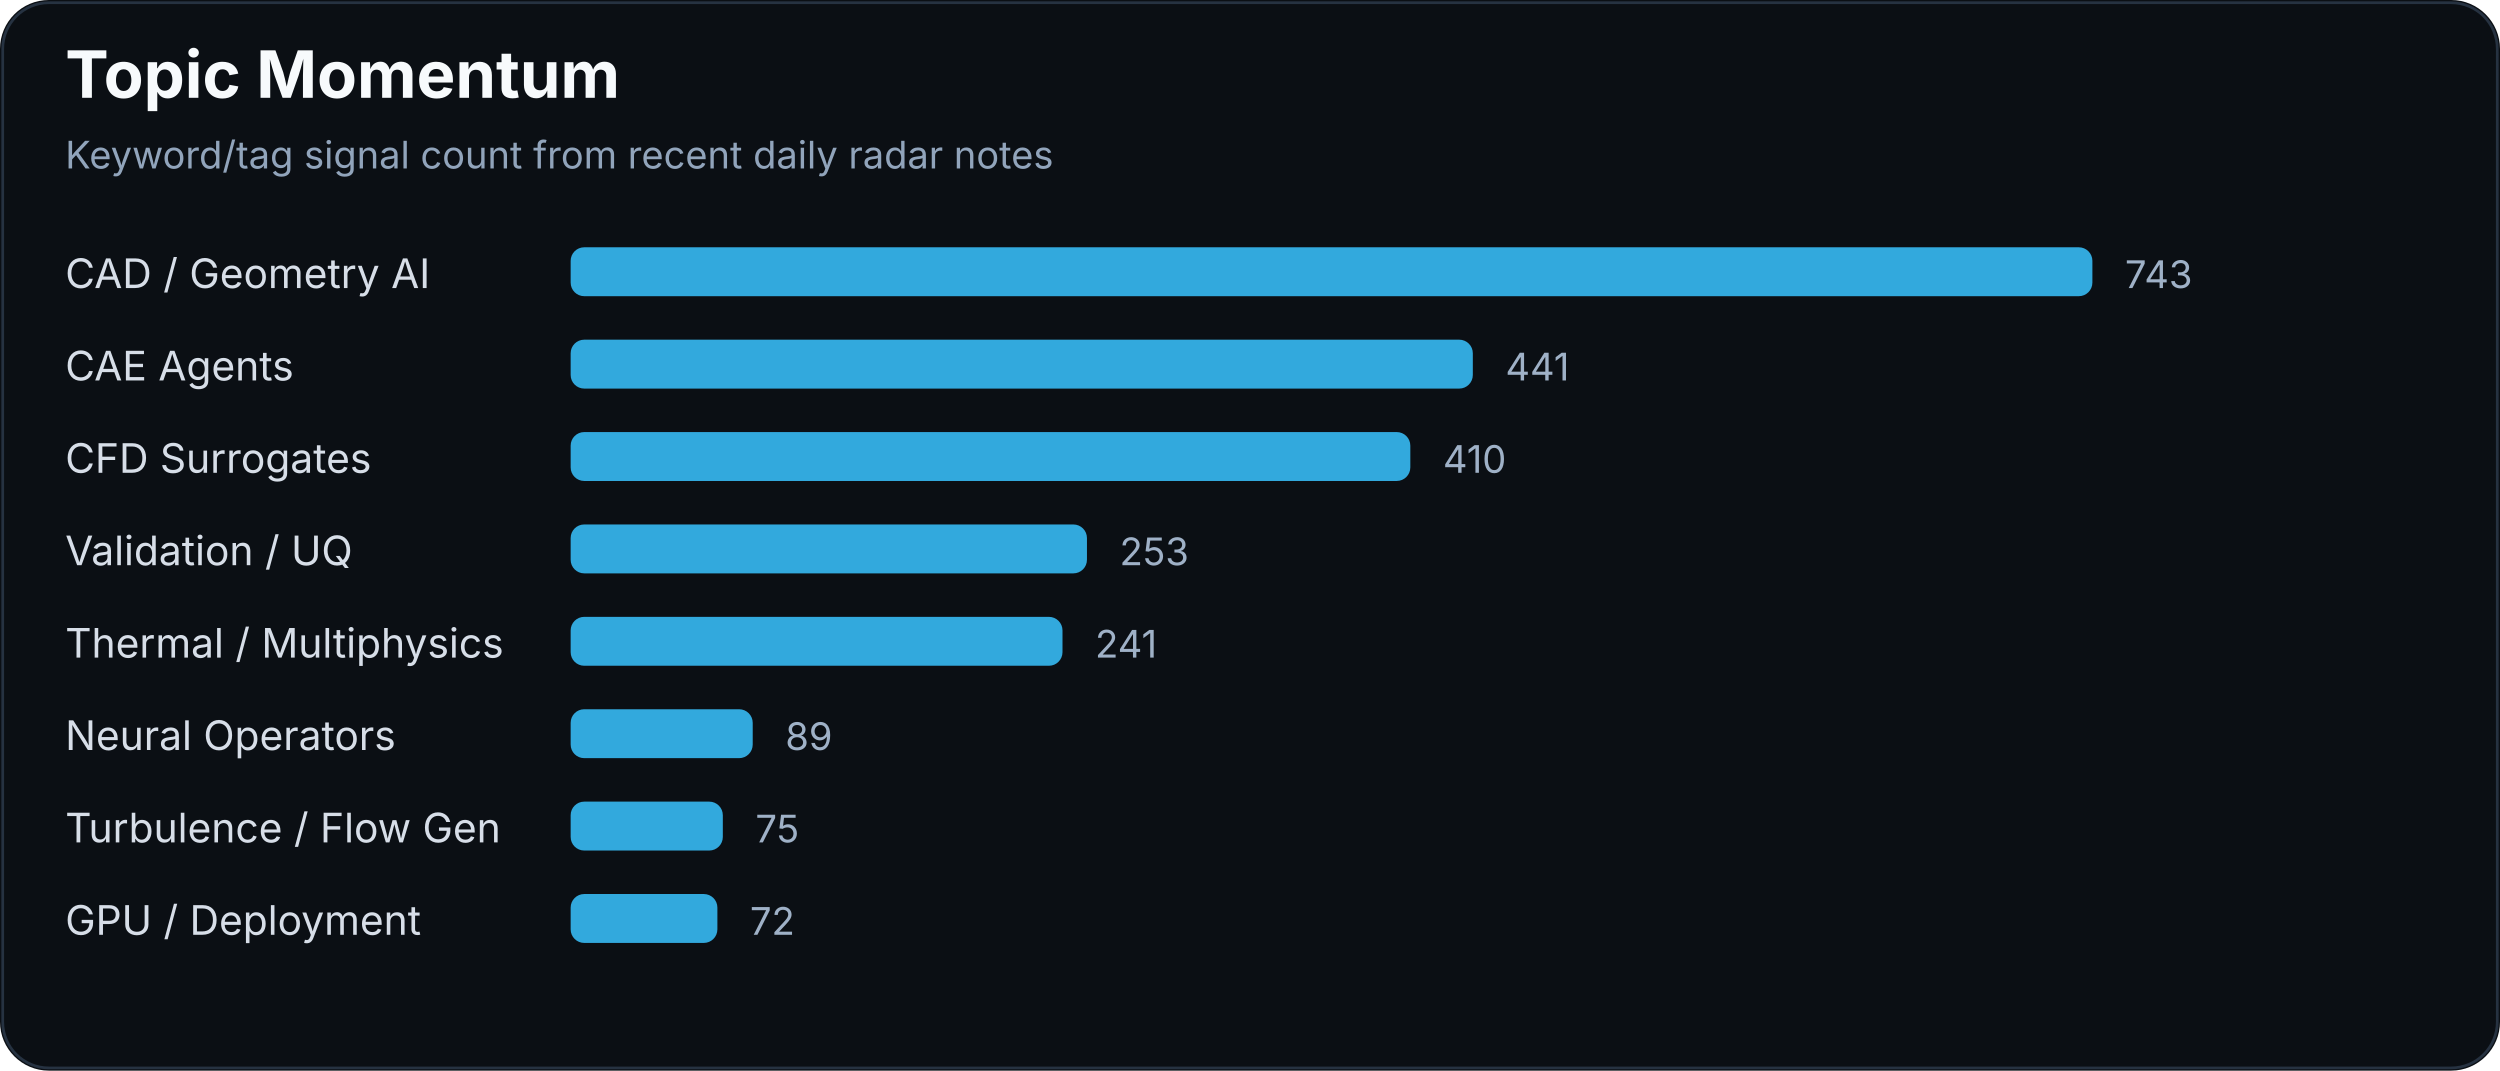
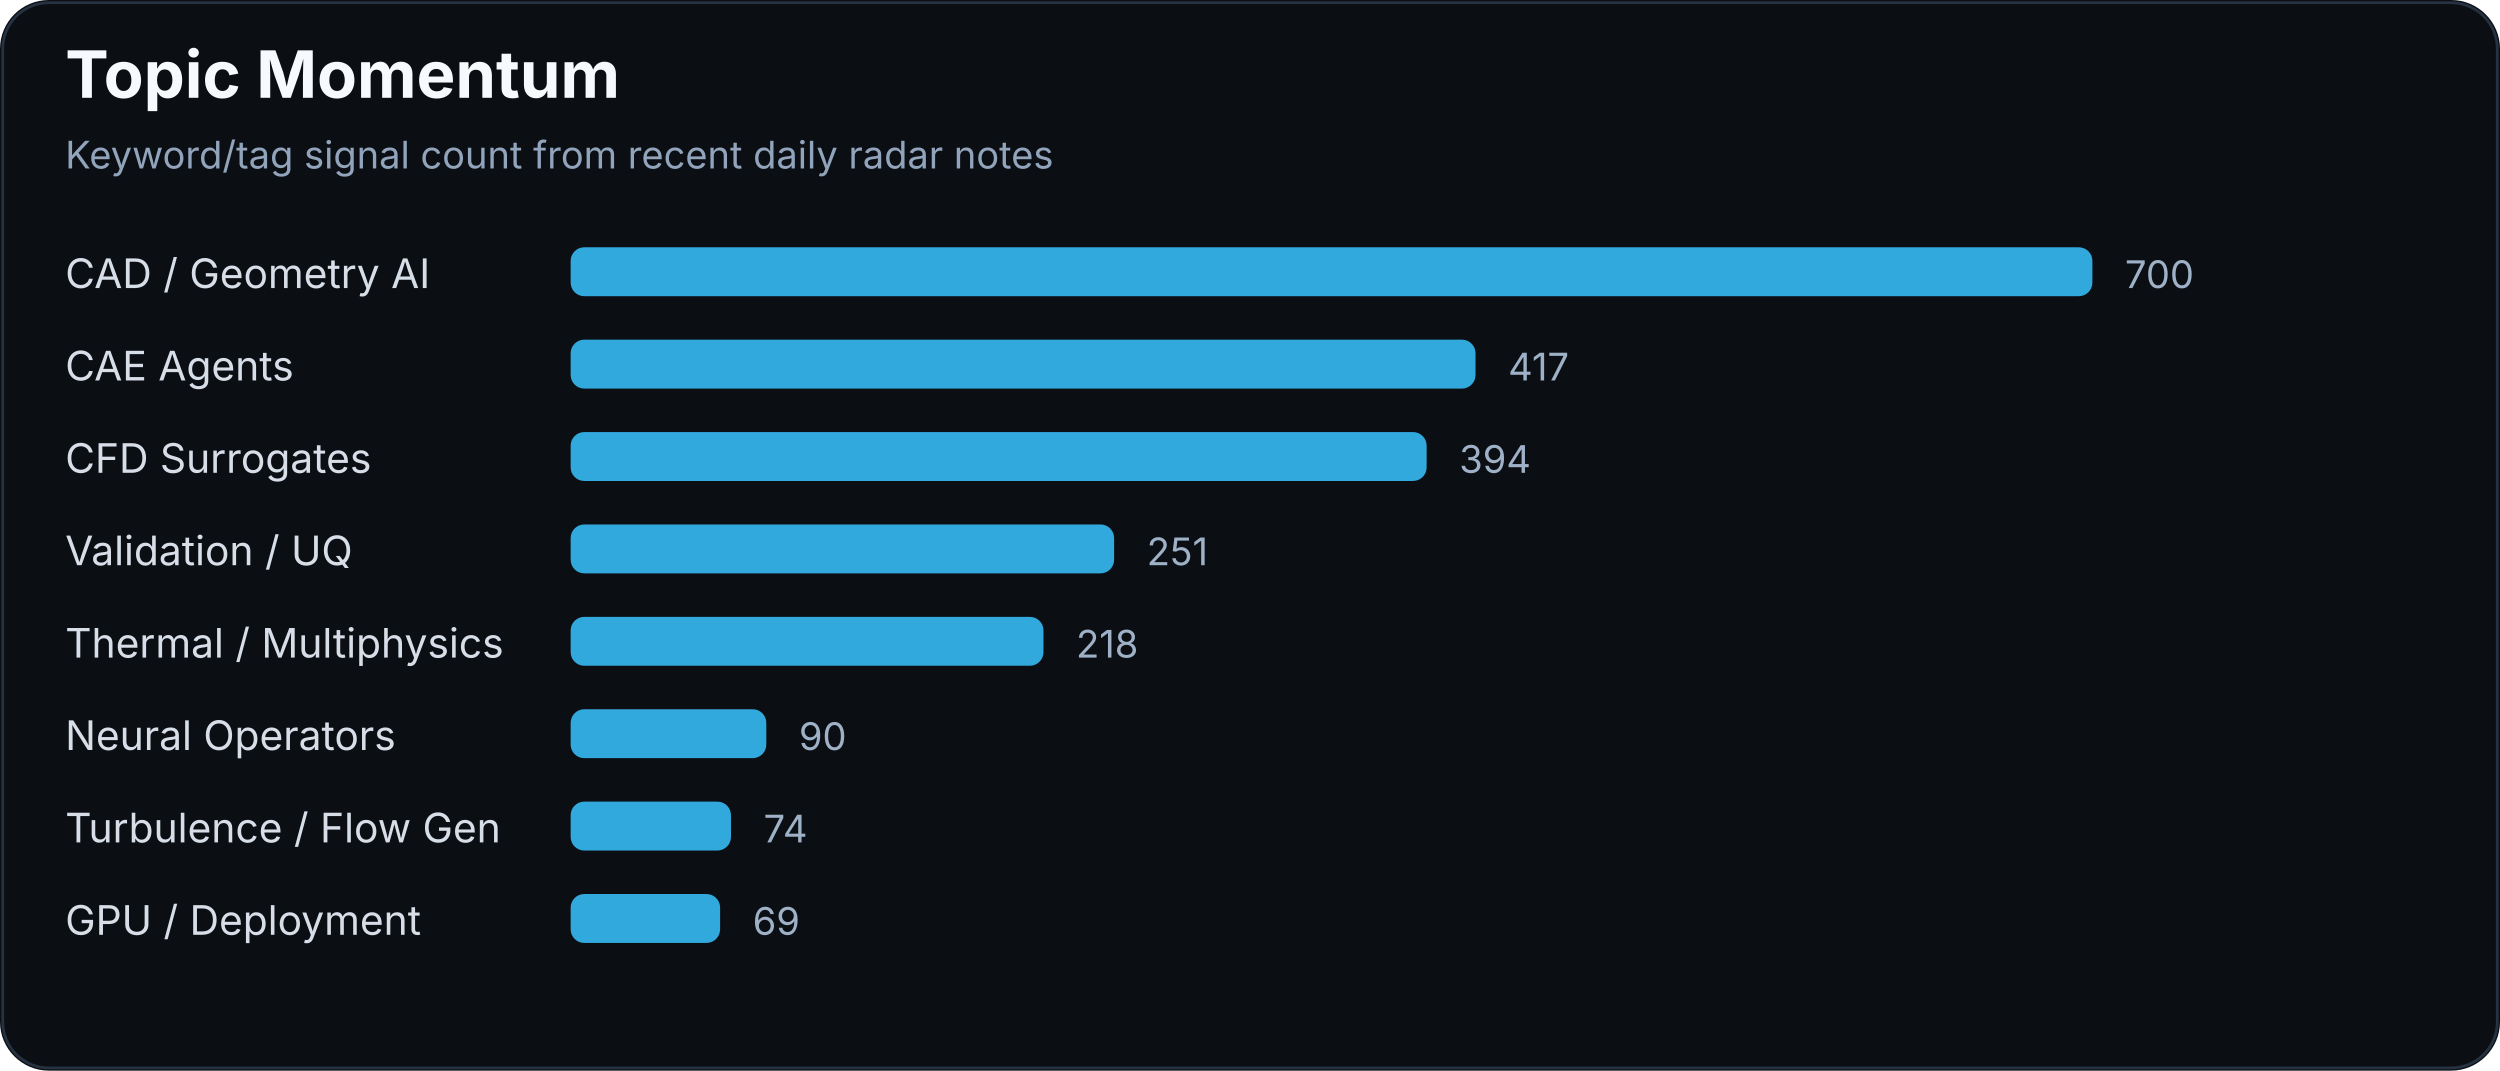
<svg xmlns="http://www.w3.org/2000/svg" width="920" height="394" viewBox="0 0 920 394">
  <rect width="100%" height="100%" rx="18" fill="#0b0f14" />
  <rect x="1" y="1" width="918" height="392" rx="17" fill="none" stroke="#263241" />
  <text x="24" y="36" font-size="24" font-family="Inter, ui-sans-serif, system-ui, -apple-system, Segoe UI, sans-serif" font-weight="700" fill="#f7fafc">Topic Momentum</text>
  <text x="24" y="62" font-size="14" font-family="Inter, ui-sans-serif, system-ui, -apple-system, Segoe UI, sans-serif" fill="#91a4bb">Keyword/tag signal count from recent daily radar notes</text>
  <g font-family="Inter, ui-sans-serif, system-ui, -apple-system, Segoe UI, sans-serif">
    <text x="24" y="106" font-size="15" fill="#d7dee8">CAD / Geometry AI</text>
    <rect x="210" y="91" width="560" height="18" rx="5" fill="#38bdf8" opacity="0.88" />
-     <text x="782" y="106" font-size="14" fill="#9fb1c7">743</text>
+     <text x="782" y="106" font-size="14" fill="#9fb1c7">700</text>
    <text x="24" y="140" font-size="15" fill="#d7dee8">CAE Agents</text>
-     <rect x="210" y="125" width="332" height="18" rx="5" fill="#38bdf8" opacity="0.88" />
-     <text x="554" y="140" font-size="14" fill="#9fb1c7">441</text>
+     <rect x="210" y="125" width="333" height="18" rx="5" fill="#38bdf8" opacity="0.88" />
+     <text x="555" y="140" font-size="14" fill="#9fb1c7">417</text>
    <text x="24" y="174" font-size="15" fill="#d7dee8">CFD Surrogates</text>
-     <rect x="210" y="159" width="309" height="18" rx="5" fill="#38bdf8" opacity="0.88" />
-     <text x="531" y="174" font-size="14" fill="#9fb1c7">410</text>
+     <rect x="210" y="159" width="315" height="18" rx="5" fill="#38bdf8" opacity="0.88" />
+     <text x="537" y="174" font-size="14" fill="#9fb1c7">394</text>
    <text x="24" y="208" font-size="15" fill="#d7dee8">Validation / UQ</text>
-     <rect x="210" y="193" width="190" height="18" rx="5" fill="#38bdf8" opacity="0.88" />
-     <text x="412" y="208" font-size="14" fill="#9fb1c7">253</text>
+     <rect x="210" y="193" width="200" height="18" rx="5" fill="#38bdf8" opacity="0.88" />
+     <text x="422" y="208" font-size="14" fill="#9fb1c7">251</text>
    <text x="24" y="242" font-size="15" fill="#d7dee8">Thermal / Multiphysics</text>
-     <rect x="210" y="227" width="181" height="18" rx="5" fill="#38bdf8" opacity="0.88" />
-     <text x="403" y="242" font-size="14" fill="#9fb1c7">241</text>
+     <rect x="210" y="227" width="174" height="18" rx="5" fill="#38bdf8" opacity="0.88" />
+     <text x="396" y="242" font-size="14" fill="#9fb1c7">218</text>
    <text x="24" y="276" font-size="15" fill="#d7dee8">Neural Operators</text>
-     <rect x="210" y="261" width="67" height="18" rx="5" fill="#38bdf8" opacity="0.88" />
-     <text x="289" y="276" font-size="14" fill="#9fb1c7">89</text>
+     <rect x="210" y="261" width="72" height="18" rx="5" fill="#38bdf8" opacity="0.88" />
+     <text x="294" y="276" font-size="14" fill="#9fb1c7">90</text>
    <text x="24" y="310" font-size="15" fill="#d7dee8">Turbulence / Flow Gen</text>
-     <rect x="210" y="295" width="56" height="18" rx="5" fill="#38bdf8" opacity="0.88" />
-     <text x="278" y="310" font-size="14" fill="#9fb1c7">75</text>
+     <rect x="210" y="295" width="59" height="18" rx="5" fill="#38bdf8" opacity="0.88" />
+     <text x="281" y="310" font-size="14" fill="#9fb1c7">74</text>
    <text x="24" y="344" font-size="15" fill="#d7dee8">GPU / Deployment</text>
-     <rect x="210" y="329" width="54" height="18" rx="5" fill="#38bdf8" opacity="0.88" />
-     <text x="276" y="344" font-size="14" fill="#9fb1c7">72</text>
+     <rect x="210" y="329" width="55" height="18" rx="5" fill="#38bdf8" opacity="0.88" />
+     <text x="277" y="344" font-size="14" fill="#9fb1c7">69</text>
  </g>
</svg>
